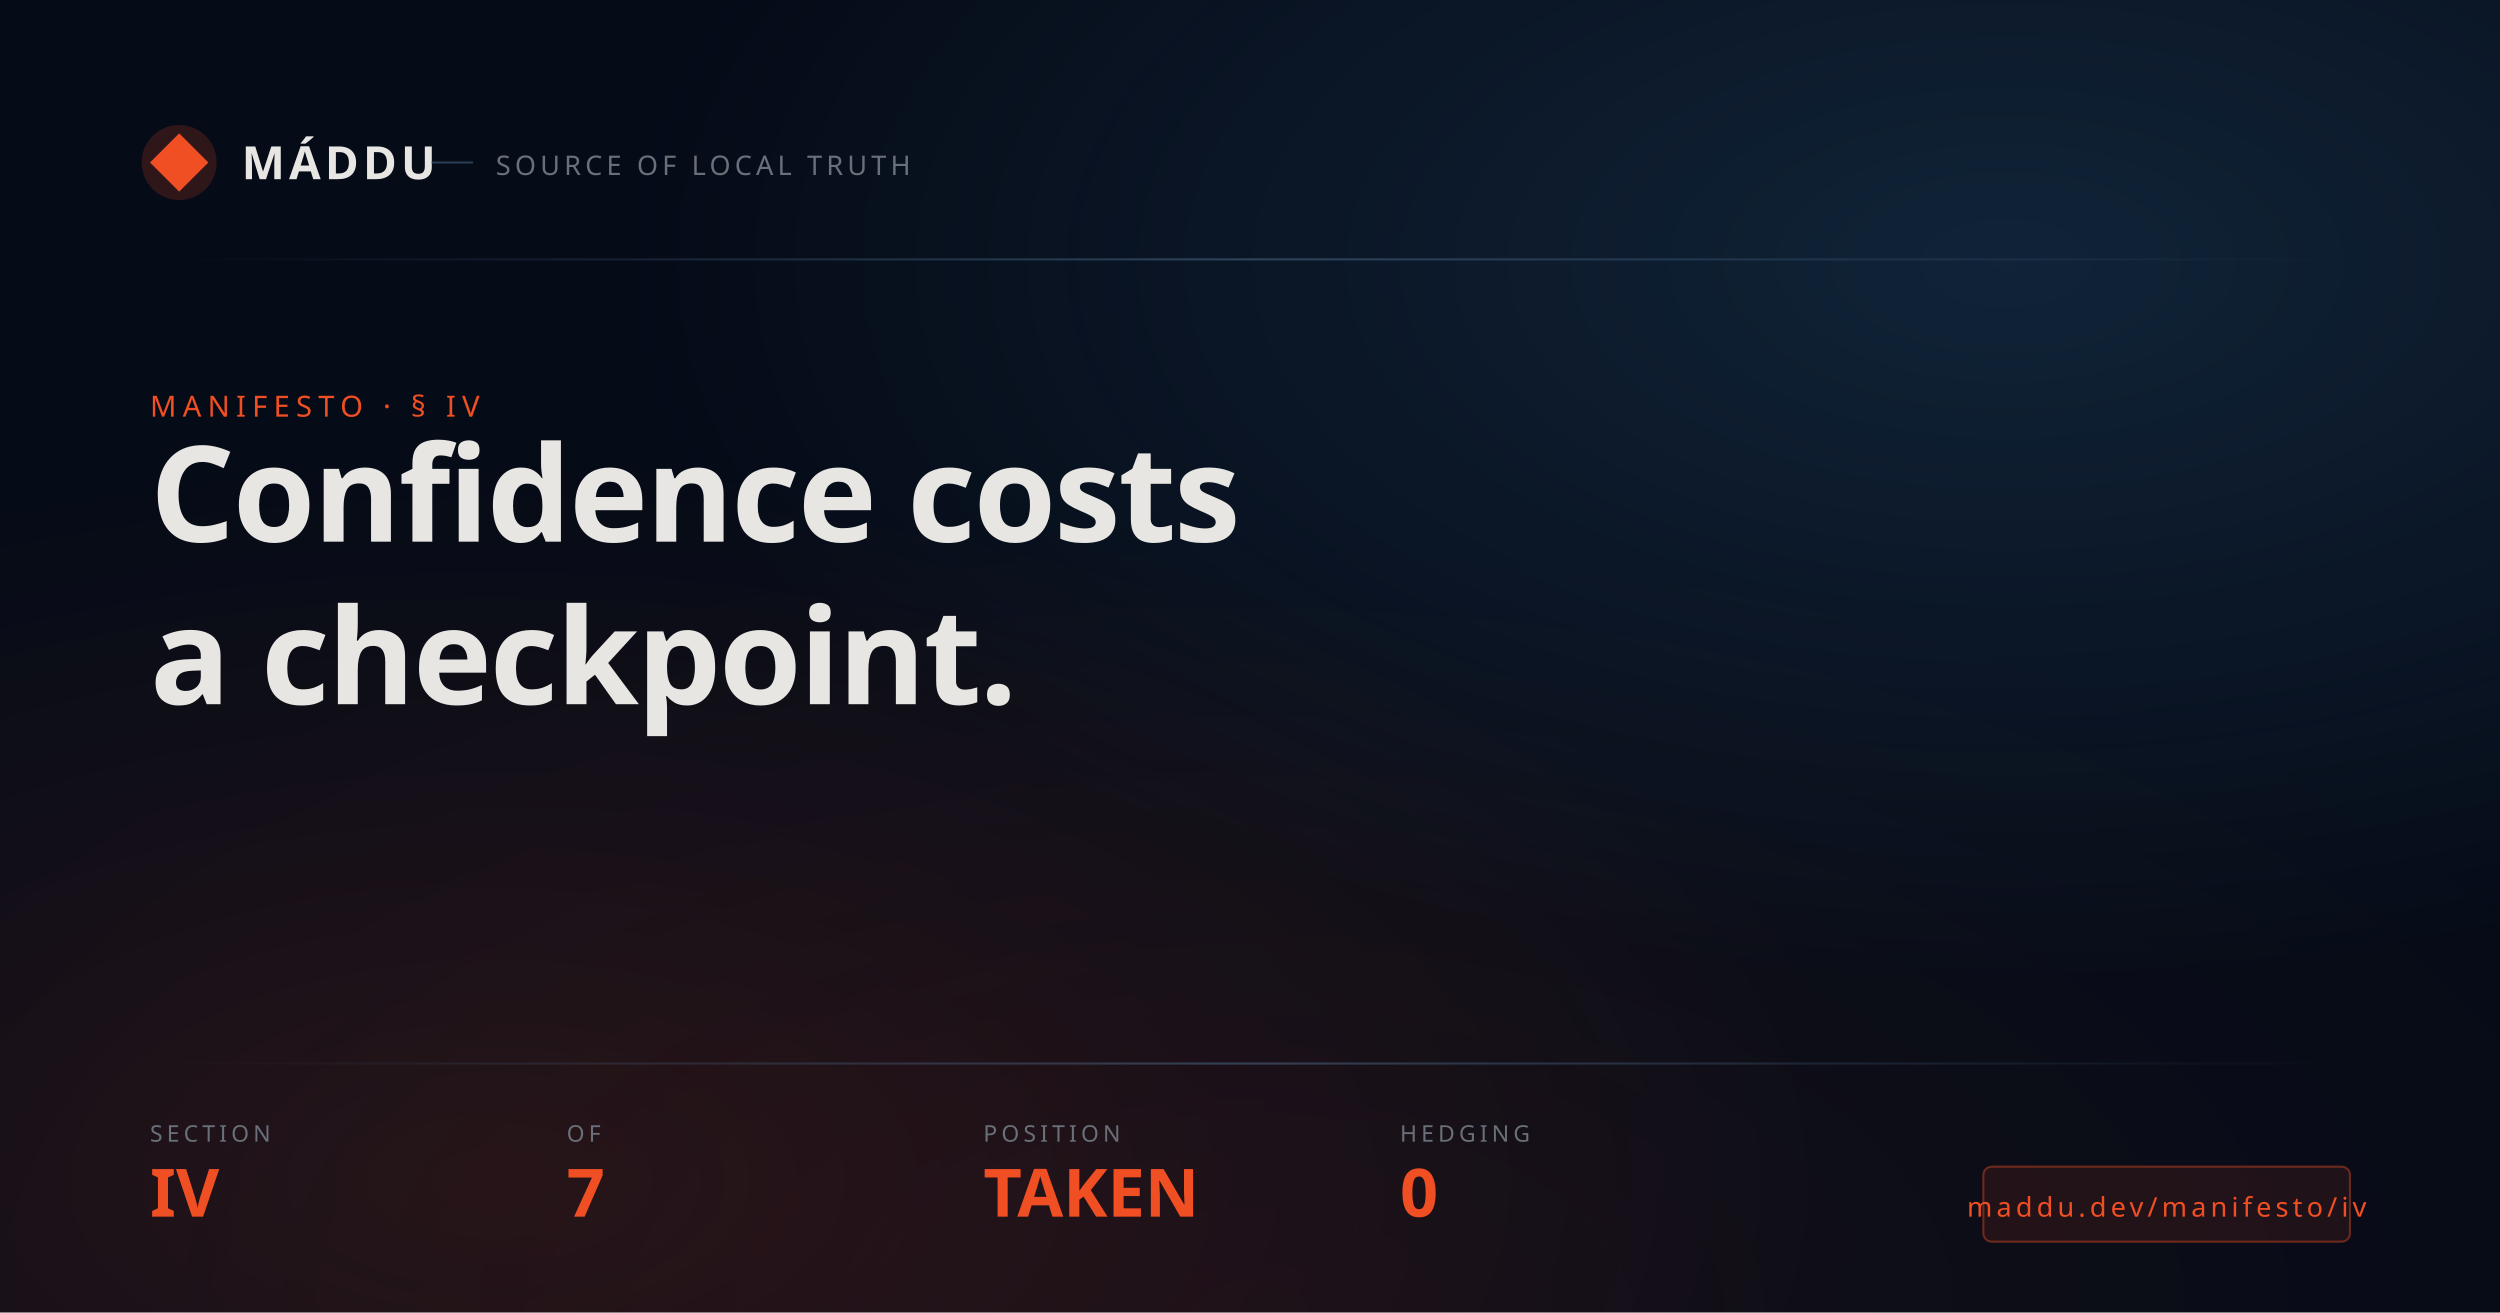
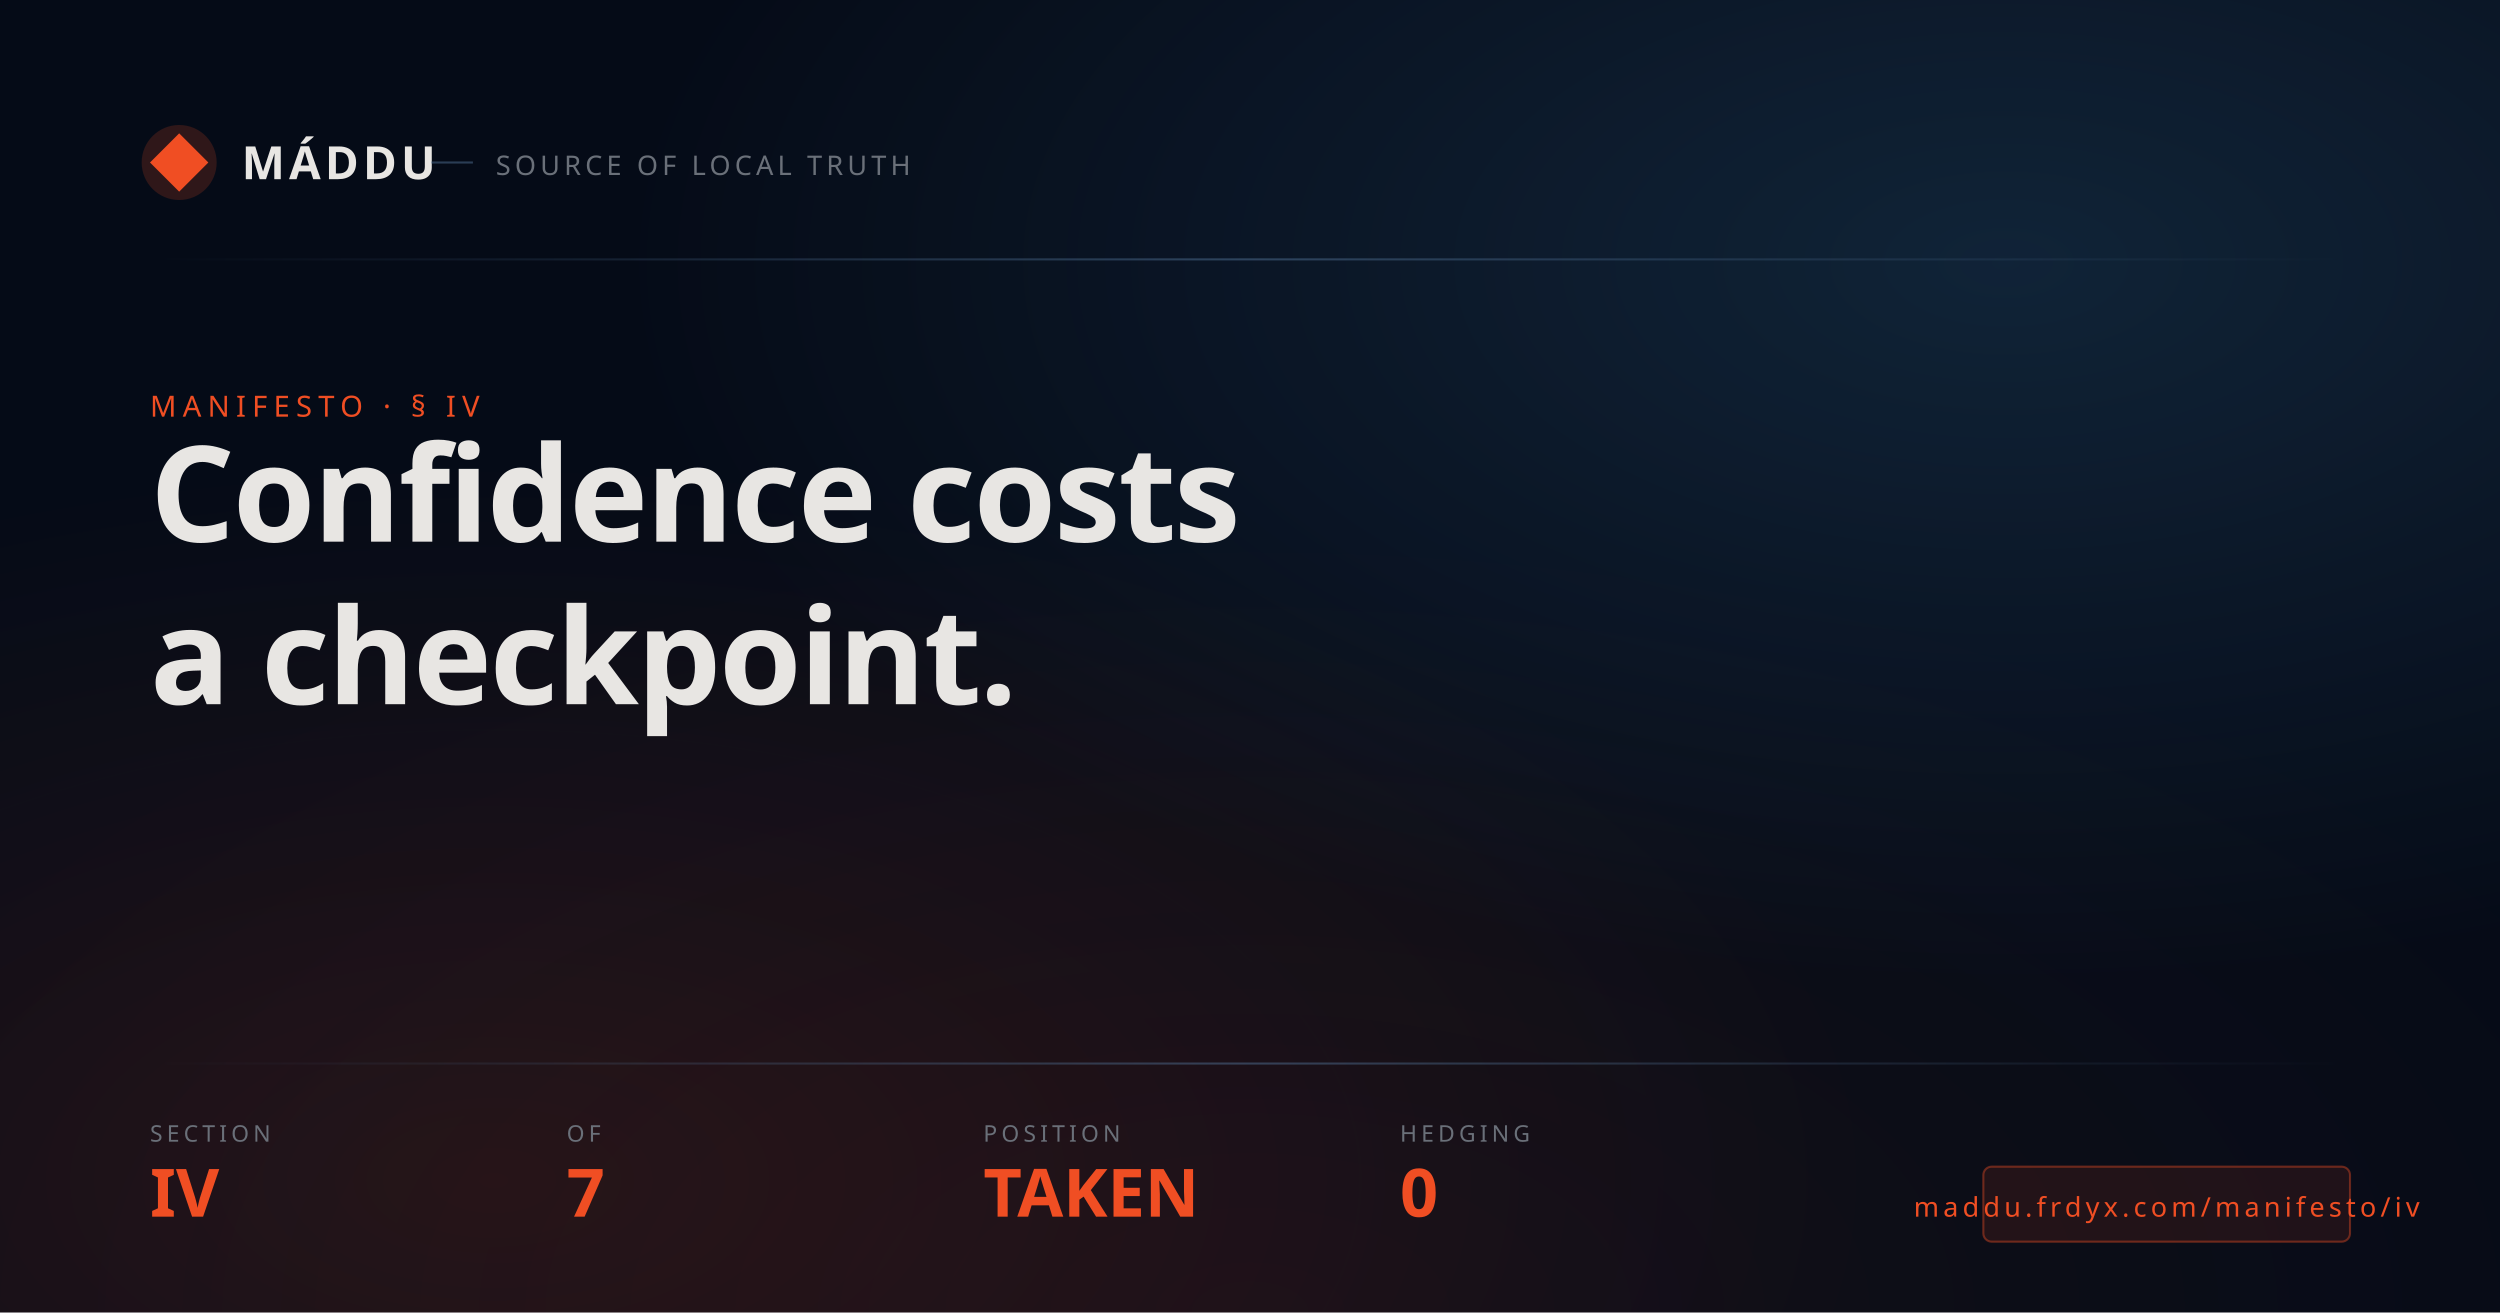
<svg xmlns="http://www.w3.org/2000/svg" width="1200" height="630" viewBox="0 0 1200 630">
  <defs>
    <radialGradient id="bg-accent2" cx="80%" cy="20%" r="55%">
      <stop offset="0%" stop-color="#56B8FF" stop-opacity="0.14" />
      <stop offset="100%" stop-color="#56B8FF" stop-opacity="0" />
    </radialGradient>
    <radialGradient id="bg-tone" cx="20%" cy="90%" r="55%">
      <stop offset="0%" stop-color="#F04E23" stop-opacity="0.12" />
      <stop offset="100%" stop-color="#F04E23" stop-opacity="0" />
    </radialGradient>
    <radialGradient id="bg-brand" cx="50%" cy="100%" r="60%">
      <stop offset="0%" stop-color="#F04E23" stop-opacity="0.06" />
      <stop offset="100%" stop-color="#F04E23" stop-opacity="0" />
    </radialGradient>
    <linearGradient id="hairline" x1="0" y1="0" x2="1" y2="0">
      <stop offset="0%" stop-color="#507195" stop-opacity="0" />
      <stop offset="50%" stop-color="#507195" stop-opacity="0.5" />
      <stop offset="100%" stop-color="#507195" stop-opacity="0" />
    </linearGradient>
  </defs>
  <rect width="1200" height="630" fill="#050B17" />
  <rect width="1200" height="630" fill="url(#bg-accent2)" />
  <rect width="1200" height="630" fill="url(#bg-tone)" />
  <rect width="1200" height="630" fill="url(#bg-brand)" />
  <g transform="translate(72, 64)">
    <circle cx="14" cy="14" r="18" fill="#F04E23" fill-opacity="0.18" />
    <path d="M14 0 L28 14 L14 28 L0 14 Z" fill="#F04E23" />
    <text x="44" y="22" fill="#E8E6E3" font-size="22" font-weight="700" font-family="IBM Plex Sans Condensed" letter-spacing="2">MÁDDU</text>
    <line x1="135" y1="14" x2="155" y2="14" stroke="#507195" stroke-opacity="0.5" stroke-width="1" />
    <text x="166" y="20" fill="#6a7079" font-size="13" font-family="IBM Plex Mono" letter-spacing="2">SOURCE OF LOCAL TRUTH</text>
  </g>
  <rect x="72" y="124" width="1056" height="1" fill="url(#hairline)" />
  <text x="72" y="200" fill="#F04E23" font-size="14" font-family="IBM Plex Mono" font-weight="500" letter-spacing="3">MANIFESTO · § IV</text>
  <text x="72" y="260" fill="#E8E6E3" font-size="64" font-weight="700" font-family="IBM Plex Sans Condensed" letter-spacing="-1">Confidence costs</text>
  <text x="72" y="338" fill="#E8E6E3" font-size="64" font-weight="700" font-family="IBM Plex Sans Condensed" letter-spacing="-1">a checkpoint.</text>
  <rect x="72" y="510" width="1056" height="1" fill="url(#hairline)" />
  <g transform="translate(72, 548)">
    <g transform="translate(0, 0)">
      <text x="0" y="0" fill="#6a7079" font-size="11" font-family="IBM Plex Mono" font-weight="400" letter-spacing="2">SECTION</text>
      <text x="0" y="36" fill="#F04E23" font-size="32" font-weight="700" font-family="IBM Plex Sans Condensed">IV</text>
    </g>
    <g transform="translate(200, 0)">
      <text x="0" y="0" fill="#6a7079" font-size="11" font-family="IBM Plex Mono" font-weight="400" letter-spacing="2">OF</text>
      <text x="0" y="36" fill="#F04E23" font-size="32" font-weight="700" font-family="IBM Plex Sans Condensed">7</text>
    </g>
    <g transform="translate(400, 0)">
      <text x="0" y="0" fill="#6a7079" font-size="11" font-family="IBM Plex Mono" font-weight="400" letter-spacing="2">POSITION</text>
      <text x="0" y="36" fill="#F04E23" font-size="32" font-weight="700" font-family="IBM Plex Sans Condensed">TAKEN</text>
    </g>
    <g transform="translate(600, 0)">
      <text x="0" y="0" fill="#6a7079" font-size="11" font-family="IBM Plex Mono" font-weight="400" letter-spacing="2">HEDGING</text>
      <text x="0" y="36" fill="#F04E23" font-size="32" font-weight="700" font-family="IBM Plex Sans Condensed">0</text>
    </g>
    <g transform="translate(880, 12)">
      <rect x="0" y="0" width="176" height="36" rx="4" fill="#F04E23" fill-opacity="0.10" stroke="#F04E23" stroke-opacity="0.4" stroke-width="1" />
-       <text x="88" y="24" fill="#F04E23" font-size="13" font-family="IBM Plex Mono" font-weight="500" text-anchor="middle" letter-spacing="2">maddu.dev/manifesto/iv</text>
+       <text x="88" y="24" fill="#F04E23" font-size="13" font-family="IBM Plex Mono" font-weight="500" text-anchor="middle" letter-spacing="2">maddu.frdyx.com/manifesto/iv</text>
    </g>
  </g>
</svg>
